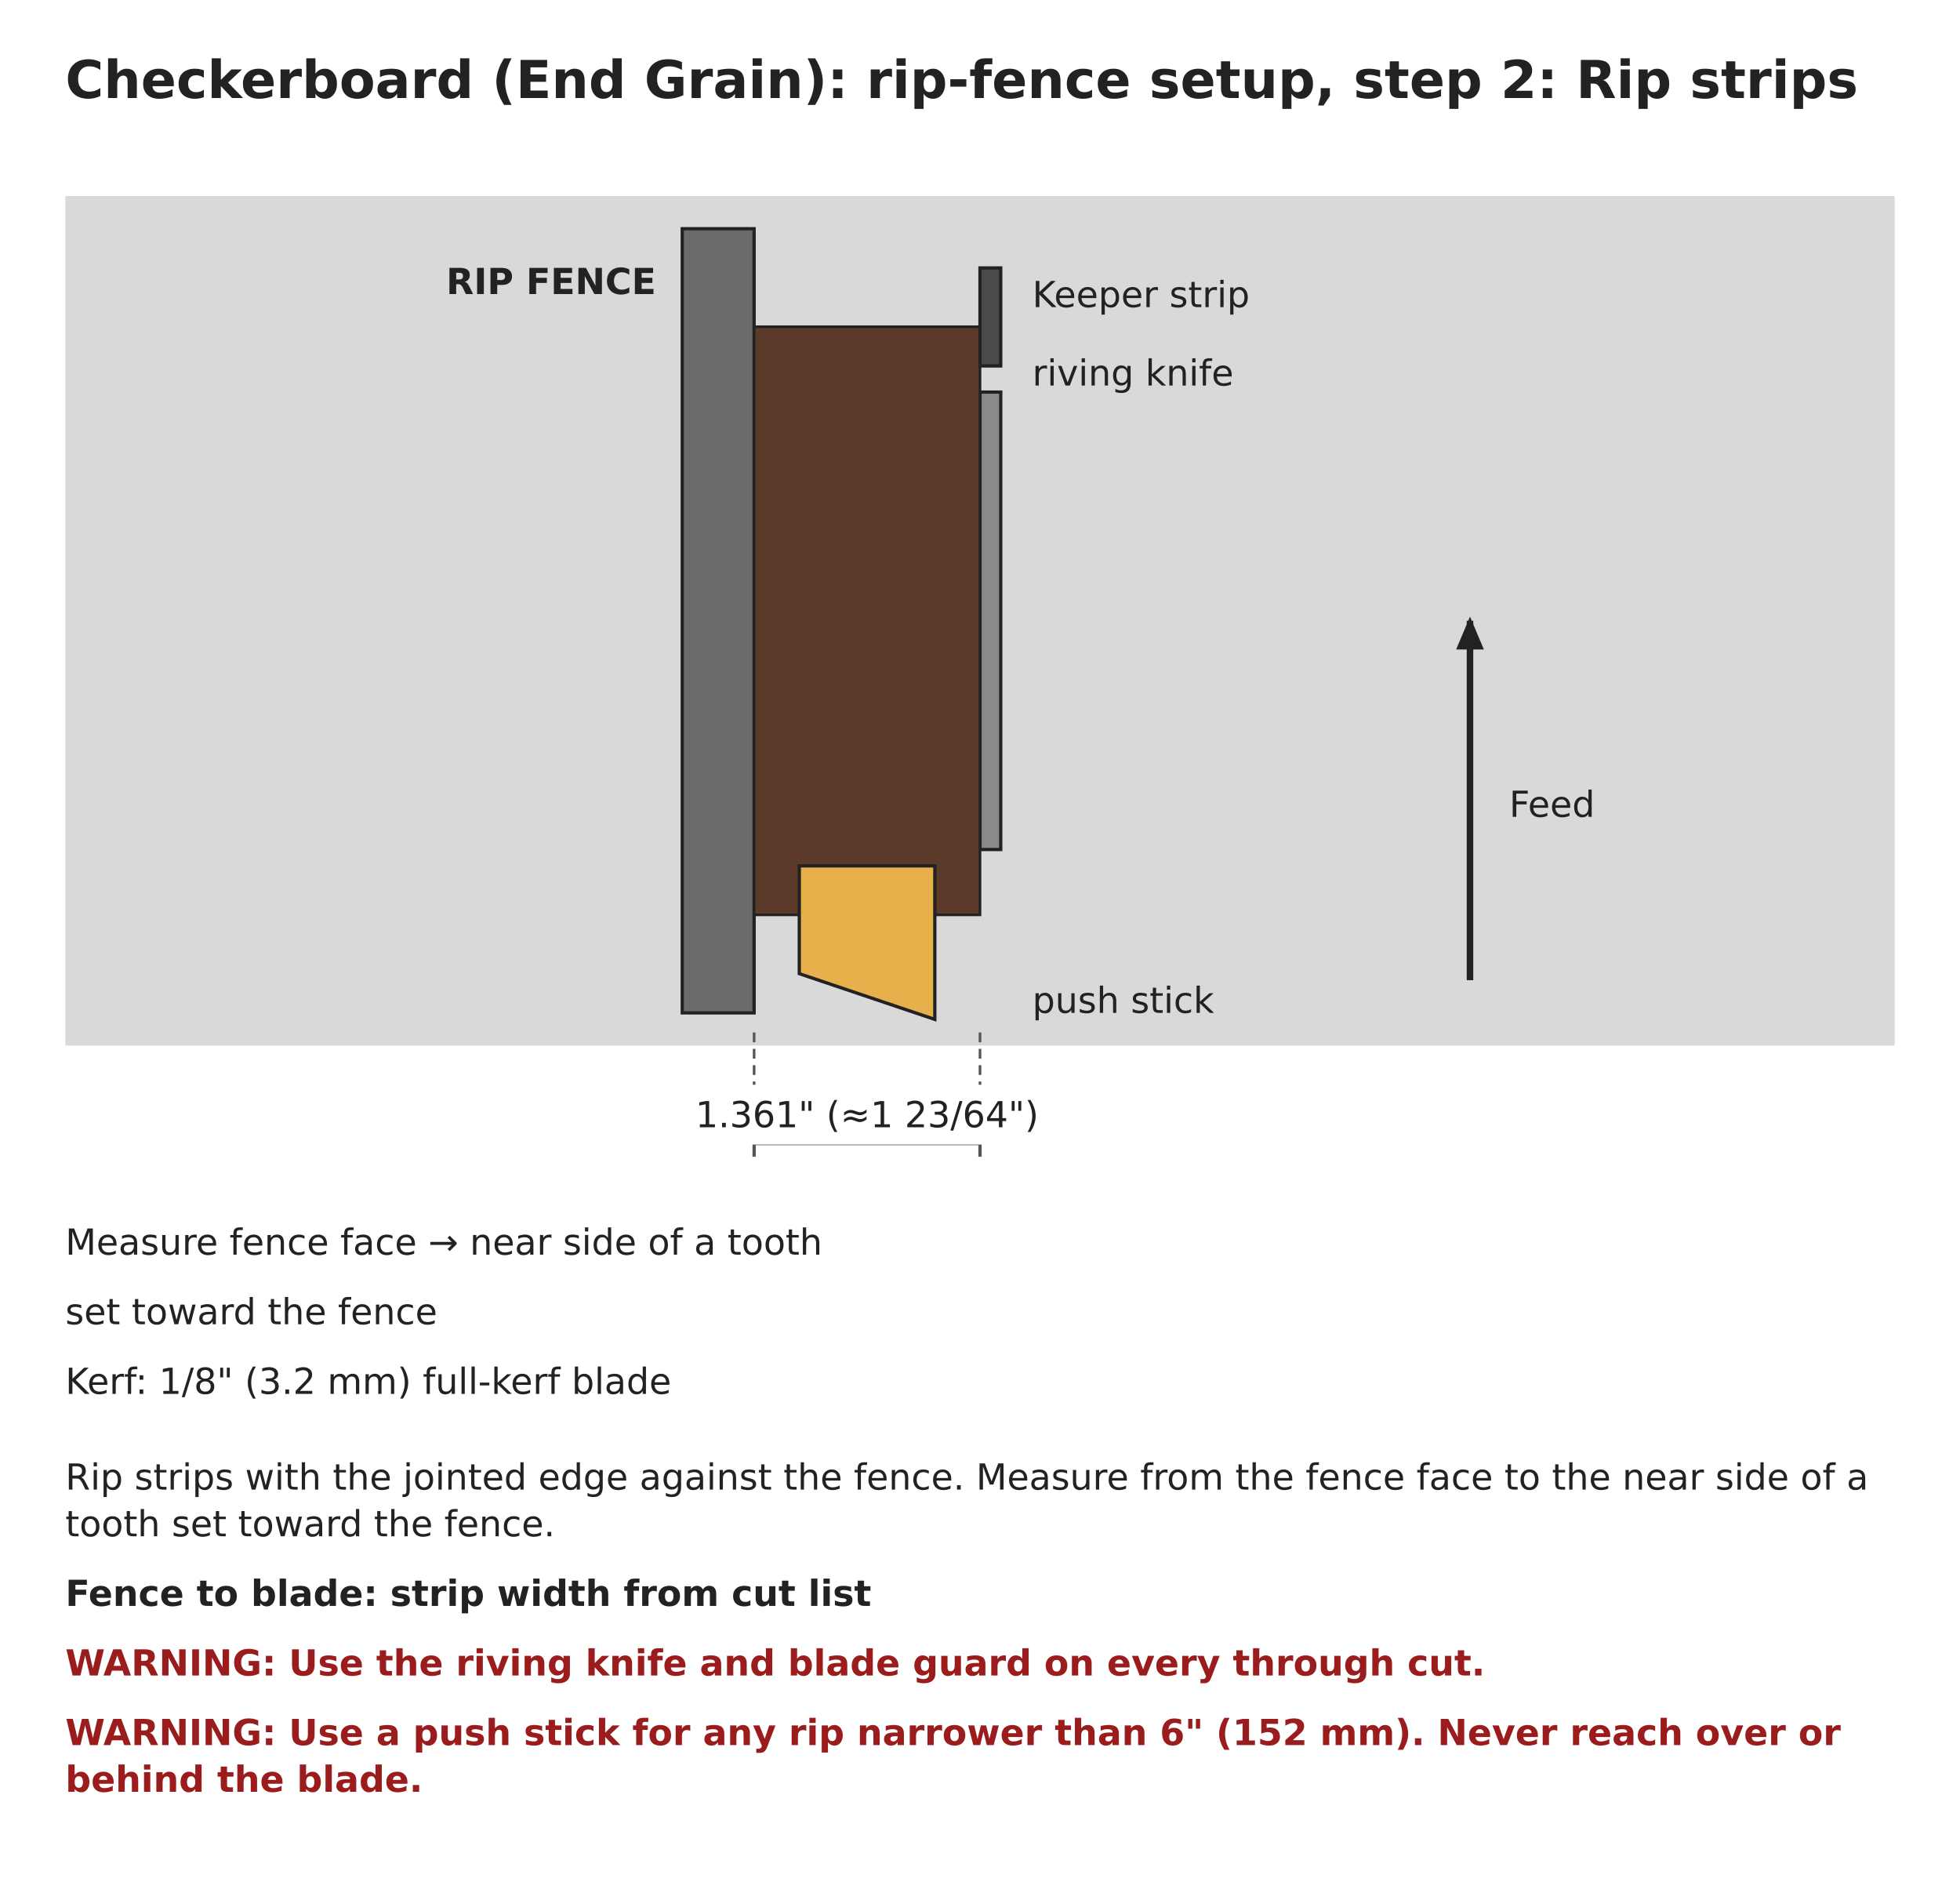
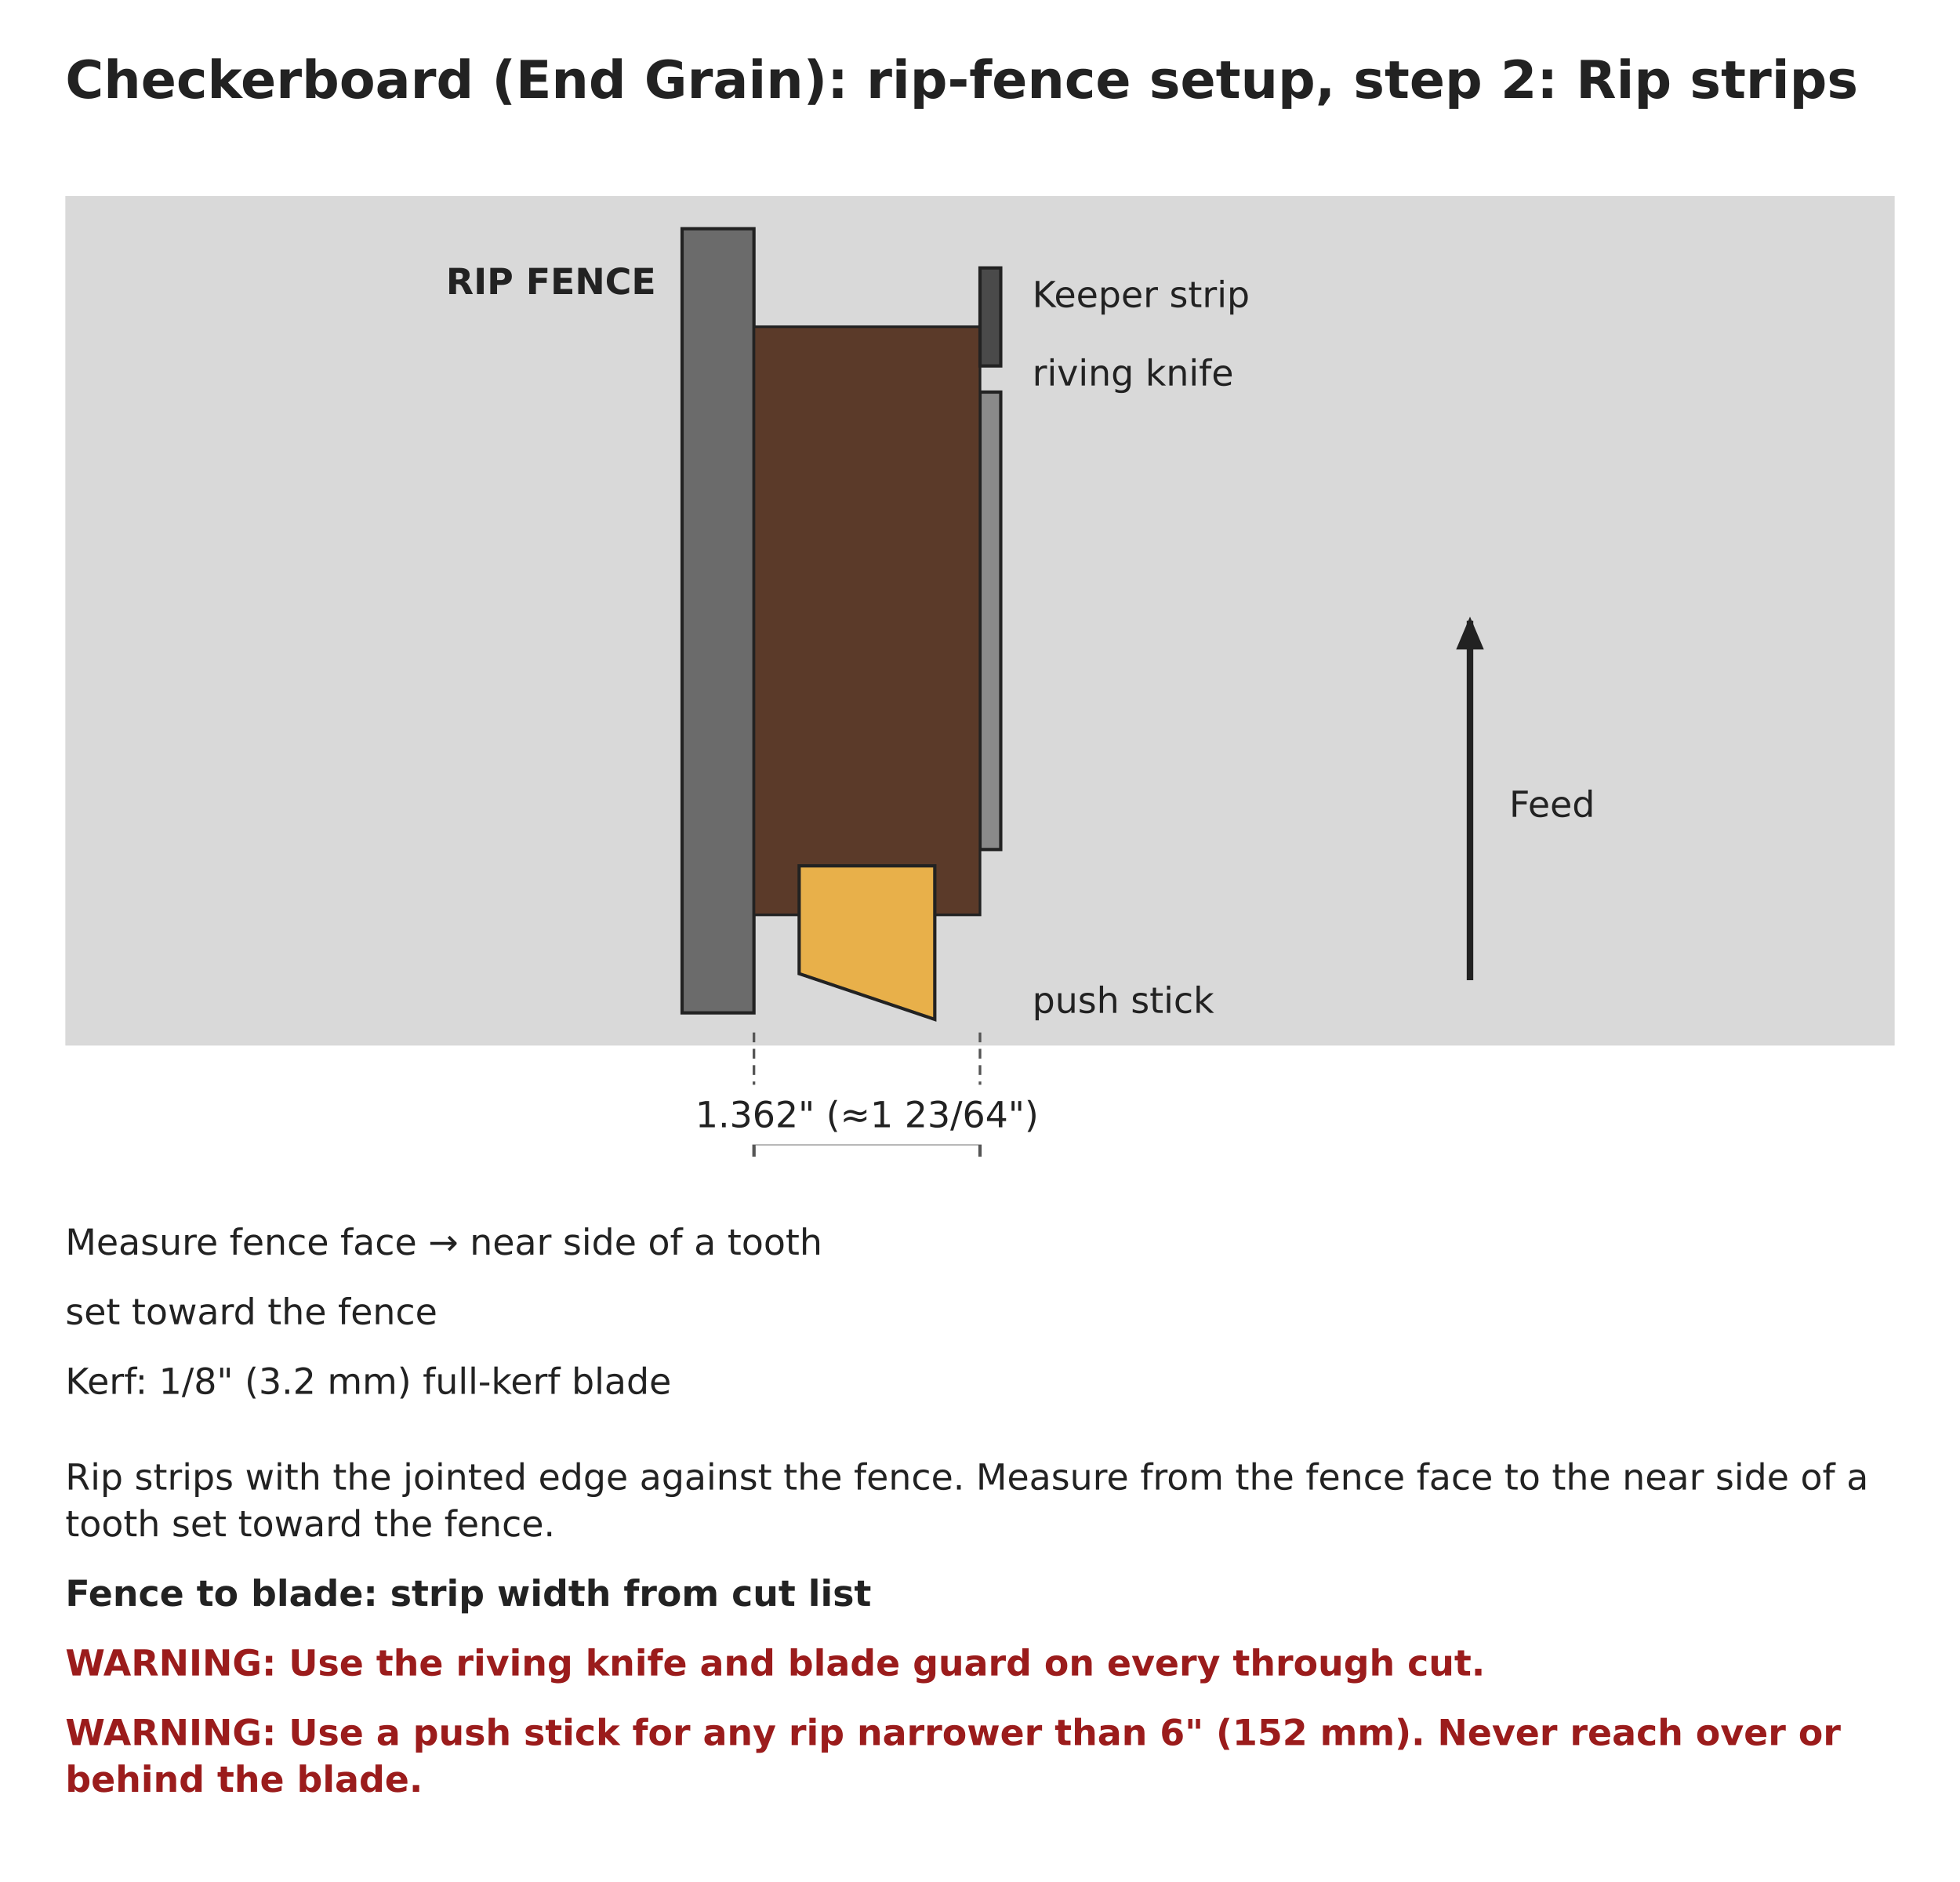
<svg xmlns="http://www.w3.org/2000/svg" width="600" height="576" viewBox="0 0 600 576" data-figure="checkerboard/rip-strips">
  <rect data-bg="1" x="0" y="0" width="600" height="576" fill="#FFFFFF" />
  <text x="20.00" y="30.00" font-family="DejaVu Sans" font-size="16" fill="#222222" font-weight="bold">
    <tspan x="20.00" y="30.00">Checkerboard (End Grain): rip-fence setup, step 2: Rip strips</tspan>
  </text>
  <rect data-panel="saw-table" x="20.00" y="60.00" width="560.00" height="260.00" fill="#D9D9D9" />
  <rect x="300.00" y="120.00" width="6.35" height="140.00" rx="0.00" fill="#8A8A8A" stroke="#222222" stroke-width="1" />
-   <rect x="208.85" y="70.00" width="22.00" height="240.00" rx="0.00" fill="#6B6B6B" stroke="#222222" stroke-width="1" />
-   <rect x="230.85" y="100.00" width="69.15" height="180.00" rx="0.00" fill="#5B3A29" stroke="#222222" stroke-width="0.8" />
+   <rect x="208.80" y="70.00" width="22.00" height="240.00" rx="0.00" fill="#6B6B6B" stroke="#222222" stroke-width="1" />
+   <rect x="230.80" y="100.00" width="69.20" height="180.00" rx="0.00" fill="#5B3A29" stroke="#222222" stroke-width="0.8" />
  <text x="316.00" y="94.00" font-family="DejaVu Sans" font-size="11" fill="#222222">
    <tspan x="316.00" y="94.00">Keeper strip</tspan>
  </text>
  <rect x="300.00" y="82.00" width="6.35" height="30.00" rx="0.00" fill="#4A4A4A" stroke="#222222" stroke-width="1" />
  <text x="316.00" y="118.00" font-family="DejaVu Sans" font-size="11" fill="#222222">
    <tspan x="316.00" y="118.00">riving knife</tspan>
  </text>
-   <polygon points="244.68,265.00 286.17,265.00 286.17,312.00 244.68,298.00" fill="#E8B04A" stroke="#222222" stroke-width="1" />
+   <polygon points="244.64,265.00 286.16,265.00 286.16,312.00 244.64,298.00" fill="#E8B04A" stroke="#222222" stroke-width="1" />
  <text x="316.00" y="310.00" font-family="DejaVu Sans" font-size="11" fill="#222222">
    <tspan x="316.00" y="310.00">push stick</tspan>
  </text>
  <line x1="450.00" y1="300.00" x2="450.00" y2="190.00" stroke="#222222" stroke-width="2" />
  <polygon points="450.00,190.00 453.50,198.29 446.50,198.29" fill="#222222" stroke="#222222" stroke-width="1" />
  <text x="462.00" y="250.00" font-family="DejaVu Sans" font-size="11" fill="#222222">
    <tspan x="462.00" y="250.00">Feed</tspan>
  </text>
-   <text x="200.85" y="90.00" font-family="DejaVu Sans" font-size="11" fill="#222222" text-anchor="end" font-weight="bold">
-     <tspan x="200.85" y="90.00">RIP FENCE</tspan>
+   <text x="200.80" y="90.00" font-family="DejaVu Sans" font-size="11" fill="#222222" text-anchor="end" font-weight="bold">
+     <tspan x="200.80" y="90.00">RIP FENCE</tspan>
  </text>
-   <line x1="230.85" y1="316.00" x2="230.85" y2="354.00" stroke="#555" stroke-width="0.8" stroke-dasharray="3,2" data-dim="1" />
+   <line x1="230.80" y1="316.00" x2="230.80" y2="354.00" stroke="#555" stroke-width="0.8" stroke-dasharray="3,2" data-dim="1" />
  <line x1="300.00" y1="316.00" x2="300.00" y2="354.00" stroke="#555" stroke-width="0.8" stroke-dasharray="3,2" data-dim="1" />
-   <line x1="230.85" y1="350.00" x2="300.00" y2="350.00" stroke="#555" stroke-width="1" data-dim="1" />
-   <line x1="230.85" y1="346.00" x2="230.85" y2="354.00" stroke="#555" stroke-width="1" data-dim="1" />
+   <line x1="230.80" y1="350.00" x2="300.00" y2="350.00" stroke="#555" stroke-width="1" data-dim="1" />
+   <line x1="230.80" y1="346.00" x2="230.80" y2="354.00" stroke="#555" stroke-width="1" data-dim="1" />
  <line x1="300.00" y1="346.00" x2="300.00" y2="354.00" stroke="#555" stroke-width="1" data-dim="1" />
-   <rect data-patch="1" x="210.85" y="332.00" width="109.14" height="18.30" fill="#FFFFFF" />
-   <text x="265.43" y="345.00" font-family="DejaVu Sans" font-size="11" fill="#222222" text-anchor="middle" data-dim="1" data-src="cutList.0.text.width">
-     <tspan x="265.43" y="345.00">1.361" (≈1 23/64")</tspan>
+   <rect data-patch="1" x="210.83" y="332.00" width="109.14" height="18.30" fill="#FFFFFF" />
+   <text x="265.40" y="345.00" font-family="DejaVu Sans" font-size="11" fill="#222222" text-anchor="middle" data-dim="1" data-src="cutList.0.text.width">
+     <tspan x="265.40" y="345.00">1.362" (≈1 23/64")</tspan>
  </text>
  <text x="20.00" y="384.00" font-family="DejaVu Sans" font-size="11" fill="#222222">
    <tspan x="20.00" y="384.00">Measure fence face → near side of a tooth</tspan>
  </text>
  <text x="20.00" y="405.30" font-family="DejaVu Sans" font-size="11" fill="#222222">
    <tspan x="20.00" y="405.30">set toward the fence</tspan>
  </text>
  <text x="20.00" y="426.60" font-family="DejaVu Sans" font-size="11" fill="#222222">
    <tspan x="20.00" y="426.60">Kerf: 1/8" (3.2 mm) full-kerf blade</tspan>
  </text>
  <text x="20.00" y="455.90" font-family="DejaVu Sans" font-size="11" fill="#222222" data-src="catalog.steps.1.description">
    <tspan x="20.00" y="455.90">Rip strips with the jointed edge against the fence. Measure from the fence face to the near side of a</tspan>
    <tspan x="20.00" y="470.20">tooth set toward the fence.</tspan>
  </text>
  <text x="20.00" y="491.50" font-family="DejaVu Sans" font-size="11" fill="#222222" font-weight="bold">
    <tspan x="20.00" y="491.50">Fence to blade: strip width from cut list</tspan>
  </text>
  <text x="20.00" y="512.80" font-family="DejaVu Sans" font-size="11" fill="#9B1C1C" font-weight="bold" data-src="catalog.steps.1.safetyBanners.0">
    <tspan x="20.00" y="512.80">WARNING: Use the riving knife and blade guard on every through cut.</tspan>
  </text>
  <text x="20.00" y="534.10" font-family="DejaVu Sans" font-size="11" fill="#9B1C1C" font-weight="bold" data-src="catalog.steps.1.safetyBanners.1">
    <tspan x="20.00" y="534.10">WARNING: Use a push stick for any rip narrower than 6" (152 mm). Never reach over or</tspan>
    <tspan x="20.00" y="548.40">behind the blade.</tspan>
  </text>
</svg>
